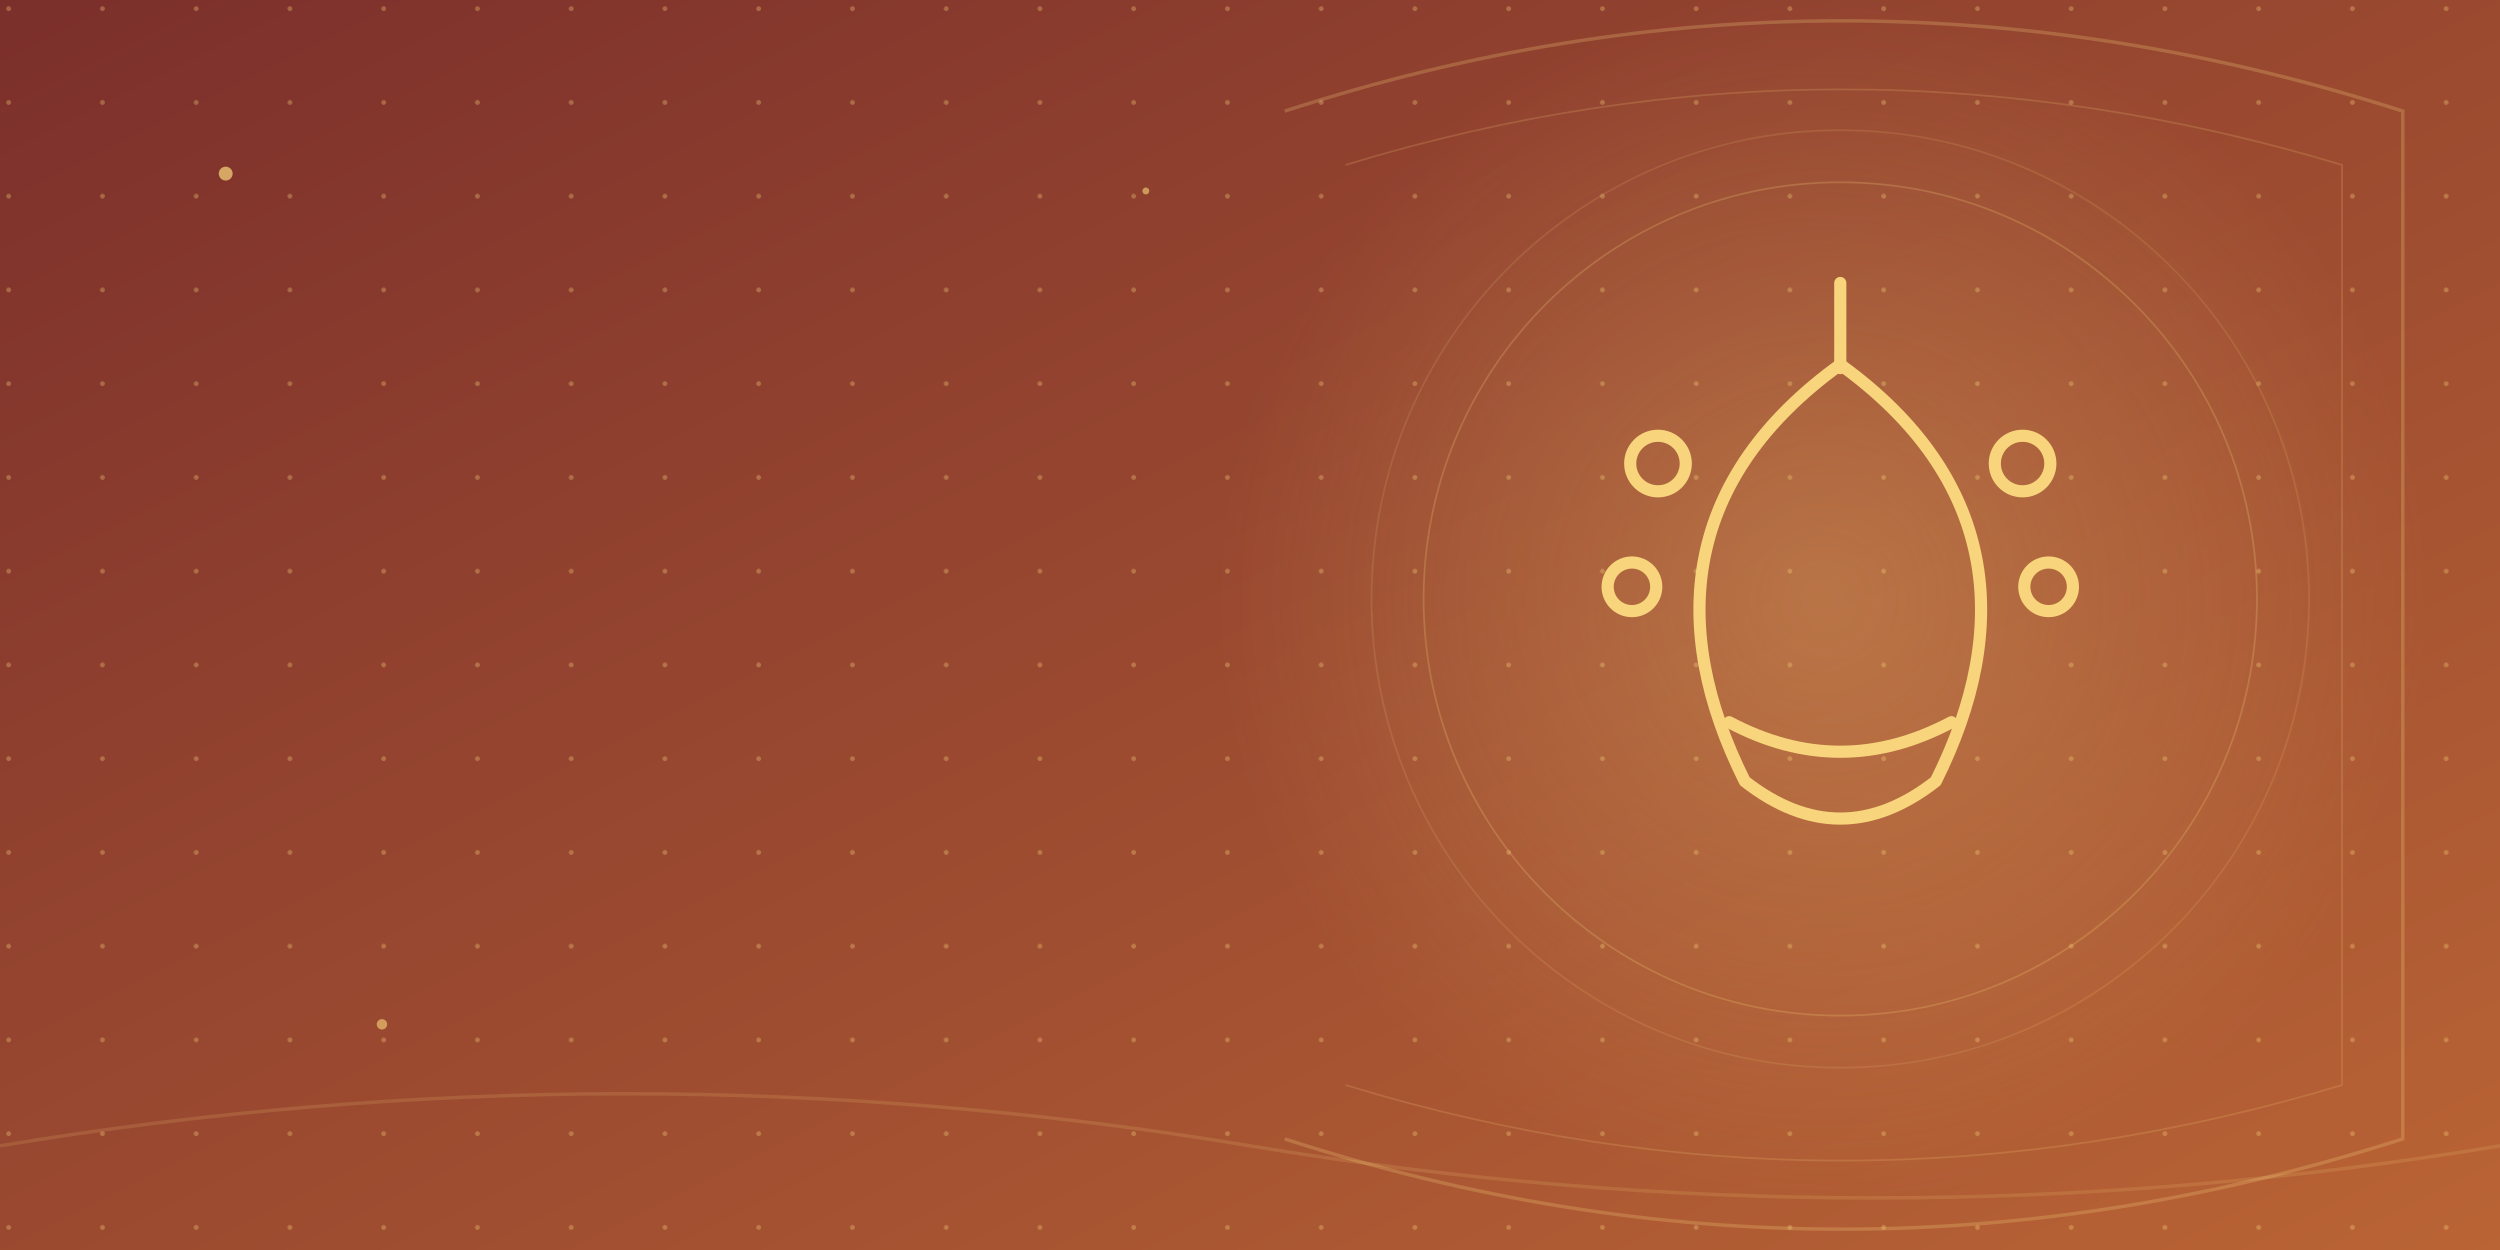
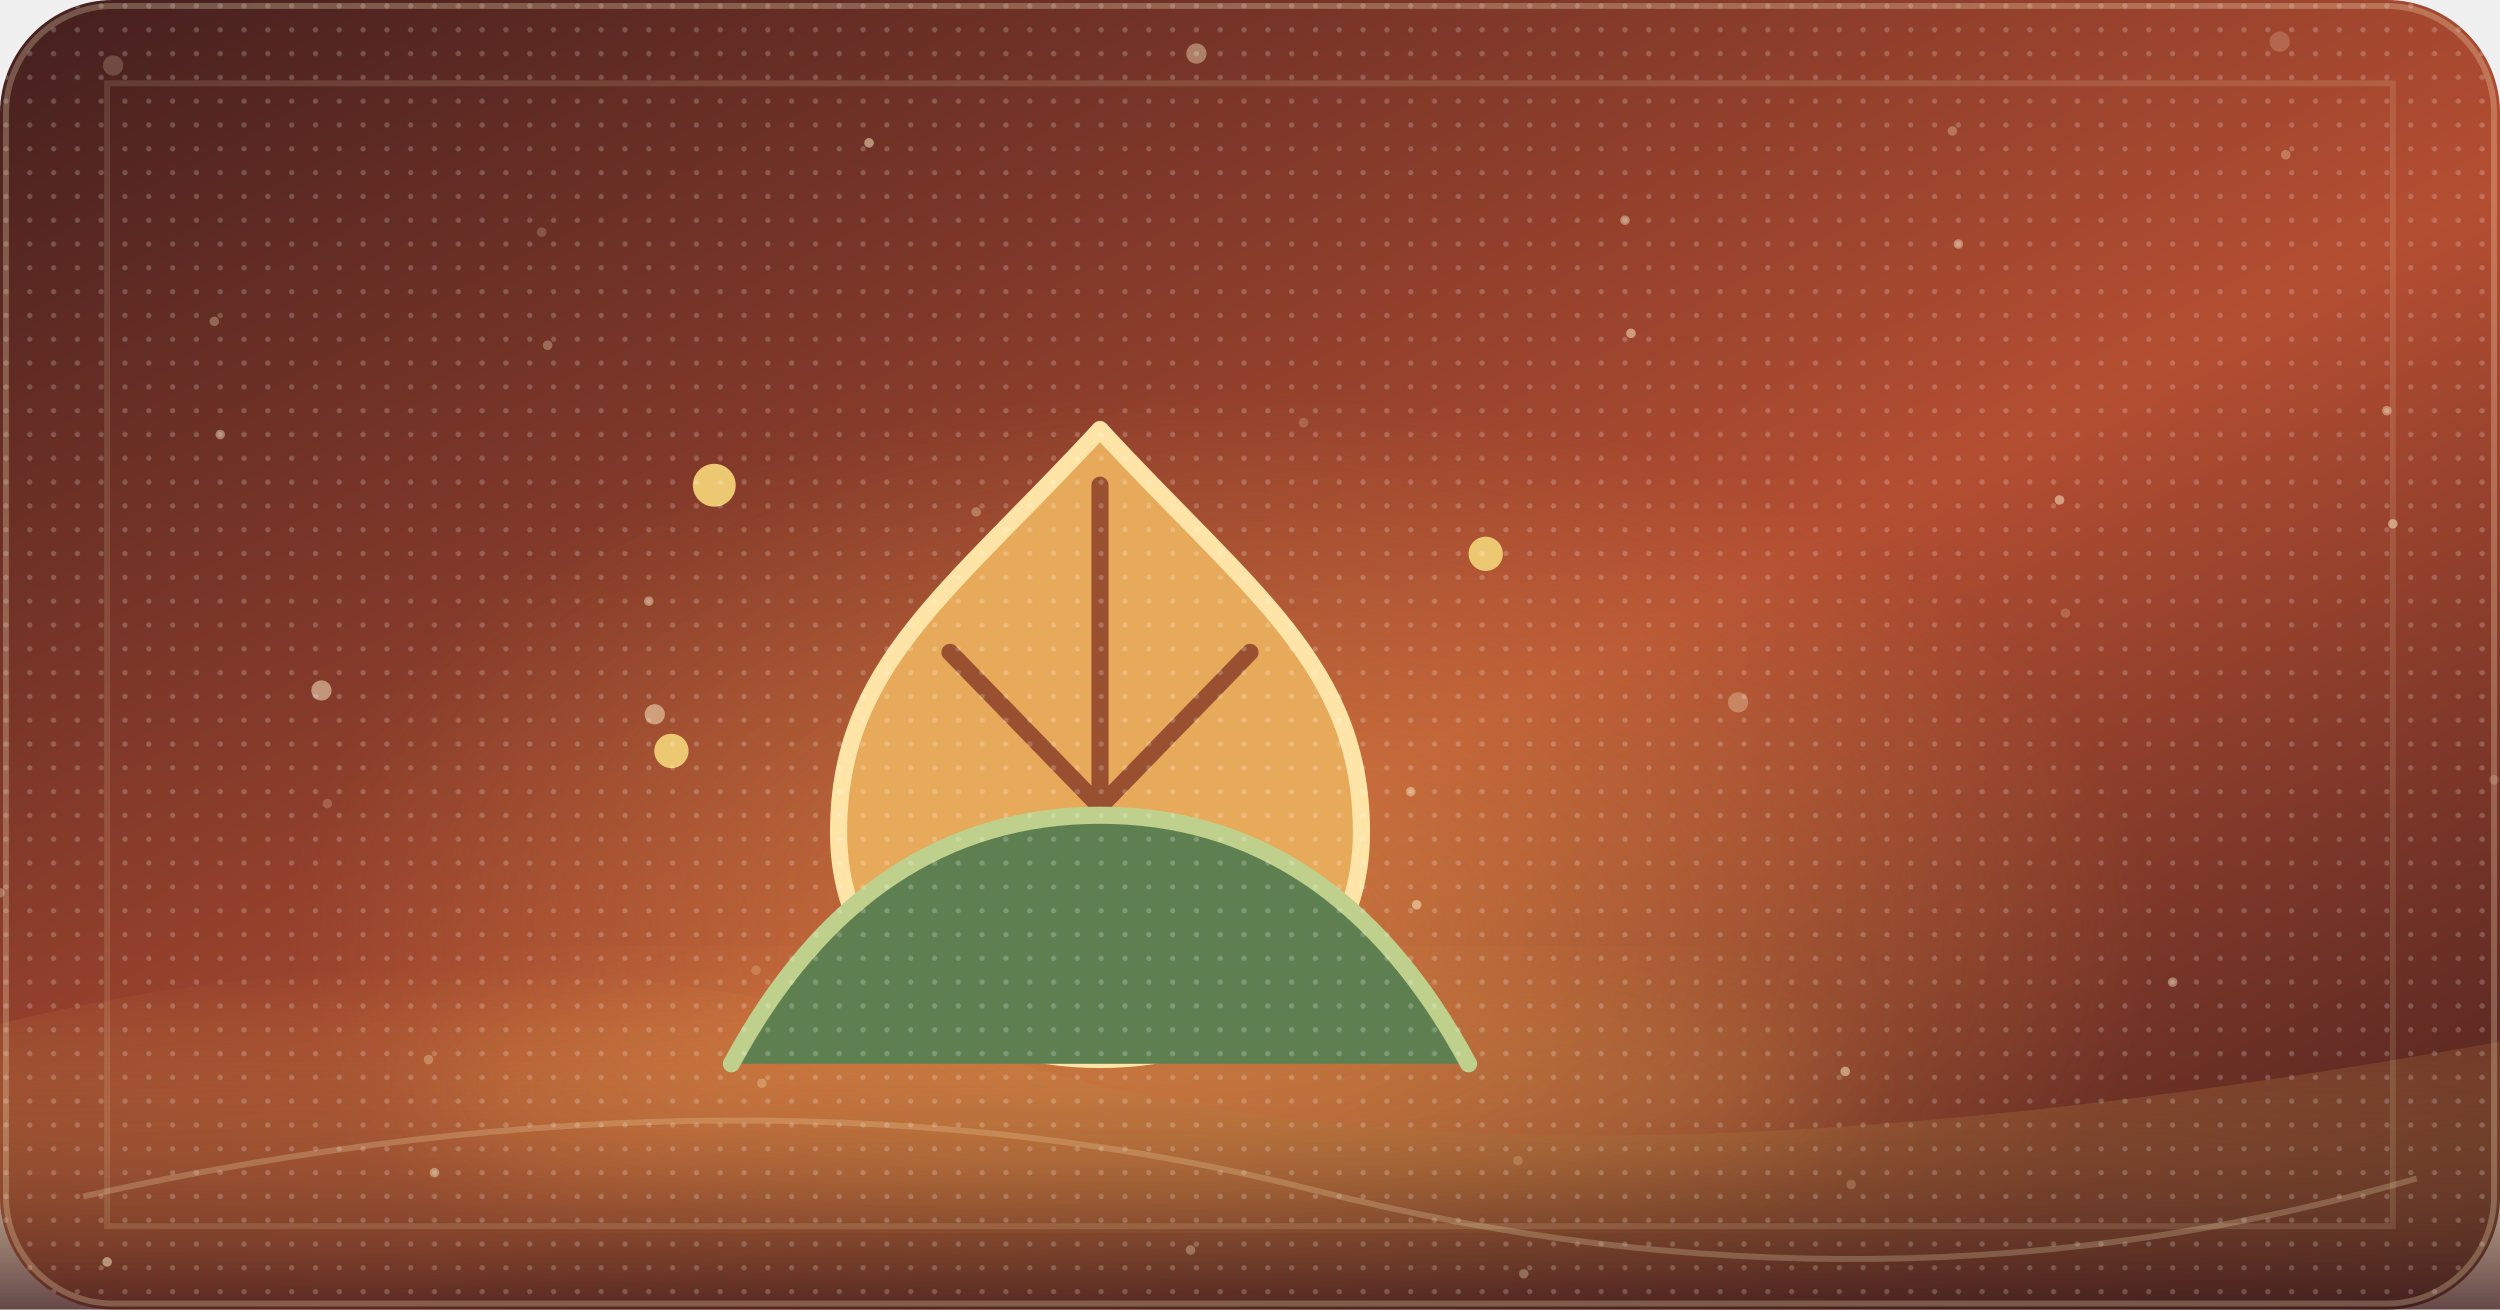
- <svg xmlns="http://www.w3.org/2000/svg" viewBox="0 0 1440 720" role="img" aria-label="Ganesh Chaturthi festival artwork">
+ <svg xmlns="http://www.w3.org/2000/svg" viewBox="0 0 420 220" role="img" aria-label="Ganesh Chaturthi festival artwork">
  <defs>
-     <linearGradient id="bg" x2="1" y2="1">
-       <stop stop-color="#7b2f2b" />
-       <stop offset="1" stop-color="#ba6435" />
+     <linearGradient id="bg" x1="0" y1="0" x2="1" y2="1">
+       <stop stop-color="#431f1e" />
+       <stop offset=".57" stop-color="#b44e32" />
+       <stop offset="1" stop-color="#431f1e" />
    </linearGradient>
-     <radialGradient id="glow">
-       <stop stop-color="#f8d57c" stop-opacity=".28" />
-       <stop offset="1" stop-color="#f8d57c" stop-opacity="0" />
+     <radialGradient id="halo">
+       <stop stop-color="#eca84e" stop-opacity=".48" />
+       <stop offset="1" stop-color="#eca84e" stop-opacity="0" />
    </radialGradient>
-     <pattern id="dots" width="54" height="54" patternUnits="userSpaceOnUse">
-       <circle cx="5" cy="5" r="1.4" fill="#f8d57c" opacity=".32" />
+     <linearGradient id="ground" x1="0" y1="0" x2="0" y2="1">
+       <stop stop-color="#eca84e" stop-opacity="0" />
+       <stop offset="1" stop-color="#431f1e" stop-opacity=".8" />
+     </linearGradient>
+     <filter id="glow">
+       <feGaussianBlur stdDeviation="9" />
+     </filter>
+     <pattern id="grain" width="4" height="4" patternUnits="userSpaceOnUse">
+       <circle cx="1" cy="1" r=".45" fill="#fff" opacity=".2" />
    </pattern>
  </defs>
-   <rect width="1440" height="720" fill="url(#bg)" />
-   <rect width="1440" height="720" fill="url(#dots)" />
-   <circle cx="1050" cy="345" r="350" fill="url(#glow)" />
-   <circle cx="1060" cy="345" r="240" fill="none" stroke="#f8d57c" opacity=".22" />
-   <circle cx="1060" cy="345" r="270" fill="none" stroke="#f8d57c" opacity=".13" />
-   <path d="M740 64 Q1060 -40 1384 64 V656 Q1060 760 740 656" fill="none" stroke="#f8d57c" stroke-width="2" opacity=".24" />
-   <path d="M775 95 Q1060 8 1349 95 V625 Q1060 712 775 625" fill="none" stroke="#f8d57c" opacity=".18" />
-   <g transform="translate(1060 345)" fill="none" stroke="#f8d57c" stroke-width="7" stroke-linecap="round" stroke-linejoin="round">
-     <path d="M0 -135 C90 -70 100 15 55 105 Q0 148 -55 105 C-100 15 -90 -70 0 -135Z" />
-     <path d="M-64 71 Q0 105 64 71 M0 -133 V-182" />
-     <circle cx="-105" cy="-78" r="16" />
-     <circle cx="105" cy="-78" r="16" />
-     <circle cx="-120" cy="-7" r="14" />
-     <circle cx="120" cy="-7" r="14" />
+   <rect width="420" height="220" rx="19" fill="url(#bg)" />
+   <ellipse cx="205" cy="157" rx="156" ry="92" fill="url(#halo)" />
+   <path d="M0 172Q85 151 169 178t251-3v45H0Z" fill="url(#ground)" />
+   <path d="M14 201Q126 176 221 200t185-2" fill="none" stroke="#fff0c7" stroke-opacity=".22" />
+   <path d="M18 14h384v192H18z" fill="none" stroke="#fff0c7" stroke-opacity=".13" rx="17" />
+   <circle cx="19" cy="11" r="1.7" fill="#fff2c8" opacity=".2" />
+   <circle cx="92" cy="58" r="0.8" fill="#fff2c8" opacity=".3" />
+   <circle cx="165" cy="105" r="0.8" fill="#fff2c8" opacity=".4" />
+   <circle cx="238" cy="152" r="0.8" fill="#fff2c8" opacity=".5" />
+   <circle cx="311" cy="199" r="0.8" fill="#fff2c8" opacity=".2" />
+   <circle cx="384" cy="26" r="0.8" fill="#fff2c8" opacity=".3" />
+   <circle cx="37" cy="73" r="0.8" fill="#fff2c8" opacity=".4" />
+   <circle cx="110" cy="120" r="1.7" fill="#fff2c8" opacity=".5" />
+   <circle cx="183" cy="167" r="0.8" fill="#fff2c8" opacity=".2" />
+   <circle cx="256" cy="214" r="0.8" fill="#fff2c8" opacity=".3" />
+   <circle cx="329" cy="41" r="0.8" fill="#fff2c8" opacity=".4" />
+   <circle cx="402" cy="88" r="0.8" fill="#fff2c8" opacity=".5" />
+   <circle cx="55" cy="135" r="0.8" fill="#fff2c8" opacity=".2" />
+   <circle cx="128" cy="182" r="0.8" fill="#fff2c8" opacity=".3" />
+   <circle cx="201" cy="9" r="1.7" fill="#fff2c8" opacity=".4" />
+   <circle cx="274" cy="56" r="0.8" fill="#fff2c8" opacity=".5" />
+   <circle cx="347" cy="103" r="0.8" fill="#fff2c8" opacity=".2" />
+   <circle cx="0" cy="150" r="0.8" fill="#fff2c8" opacity=".3" />
+   <circle cx="73" cy="197" r="0.8" fill="#fff2c8" opacity=".4" />
+   <circle cx="146" cy="24" r="0.8" fill="#fff2c8" opacity=".5" />
+   <circle cx="219" cy="71" r="0.8" fill="#fff2c8" opacity=".2" />
+   <circle cx="292" cy="118" r="1.7" fill="#fff2c8" opacity=".3" />
+   <circle cx="365" cy="165" r="0.8" fill="#fff2c8" opacity=".4" />
+   <circle cx="18" cy="212" r="0.8" fill="#fff2c8" opacity=".5" />
+   <circle cx="91" cy="39" r="0.8" fill="#fff2c8" opacity=".2" />
+   <circle cx="164" cy="86" r="0.8" fill="#fff2c8" opacity=".3" />
+   <circle cx="237" cy="133" r="0.8" fill="#fff2c8" opacity=".4" />
+   <circle cx="310" cy="180" r="0.8" fill="#fff2c8" opacity=".5" />
+   <circle cx="383" cy="7" r="1.7" fill="#fff2c8" opacity=".2" />
+   <circle cx="36" cy="54" r="0.8" fill="#fff2c8" opacity=".3" />
+   <circle cx="109" cy="101" r="0.8" fill="#fff2c8" opacity=".4" />
+   <circle cx="182" cy="148" r="0.8" fill="#fff2c8" opacity=".5" />
+   <circle cx="255" cy="195" r="0.8" fill="#fff2c8" opacity=".2" />
+   <circle cx="328" cy="22" r="0.8" fill="#fff2c8" opacity=".3" />
+   <circle cx="401" cy="69" r="0.8" fill="#fff2c8" opacity=".4" />
+   <circle cx="54" cy="116" r="1.7" fill="#fff2c8" opacity=".5" />
+   <circle cx="127" cy="163" r="0.8" fill="#fff2c8" opacity=".2" />
+   <circle cx="200" cy="210" r="0.8" fill="#fff2c8" opacity=".3" />
+   <circle cx="273" cy="37" r="0.8" fill="#fff2c8" opacity=".4" />
+   <circle cx="346" cy="84" r="0.8" fill="#fff2c8" opacity=".5" />
+   <circle cx="419" cy="131" r="0.8" fill="#fff2c8" opacity=".2" />
+   <circle cx="72" cy="178" r="0.8" fill="#fff2c8" opacity=".3" />
+   <ellipse cx="190" cy="183" rx="118" ry="20" fill="#eca84e" opacity=".18" filter="url(#glow)" />
+   <g transform="translate(48 -2) scale(.72)" stroke-linecap="round" stroke-linejoin="round">
+     <path d="M190 103c-35 38-61 55-61 94 0 32 26 53 61 53s61-21 61-53c0-39-26-56-61-94Z" fill="#e7a95a" stroke="#ffe4a8" stroke-width="4" />
+     <path d="M190 116v126m-35-87 35 36 35-36m-67 65 32 23 32-23" fill="none" stroke="#995031" stroke-width="4" />
+     <path d="M104 251c21-39 50-58 86-58s65 19 86 58" fill="#5e8051" stroke="#bed08b" stroke-width="4" />
+     <g fill="#edc872">
+       <circle cx="100" cy="116" r="5" />
+       <circle cx="280" cy="132" r="4" />
+       <circle cx="90" cy="178" r="4" />
+     </g>
  </g>
-   <path d="M0 660 Q360 600 720 660 T1440 660" fill="none" stroke="#f8d57c" opacity=".15" stroke-width="2" />
-   <circle cx="130" cy="100" r="4" fill="#f8d57c" opacity=".7" />
-   <circle cx="220" cy="590" r="3" fill="#f8d57c" opacity=".6" />
-   <circle cx="660" cy="110" r="2" fill="#f8d57c" opacity=".6" />
+   <rect width="420" height="220" rx="19" fill="url(#grain)" />
+   <rect x="1" y="1" width="418" height="218" rx="18" fill="none" stroke="#fff0c7" stroke-opacity=".26" />
</svg>
